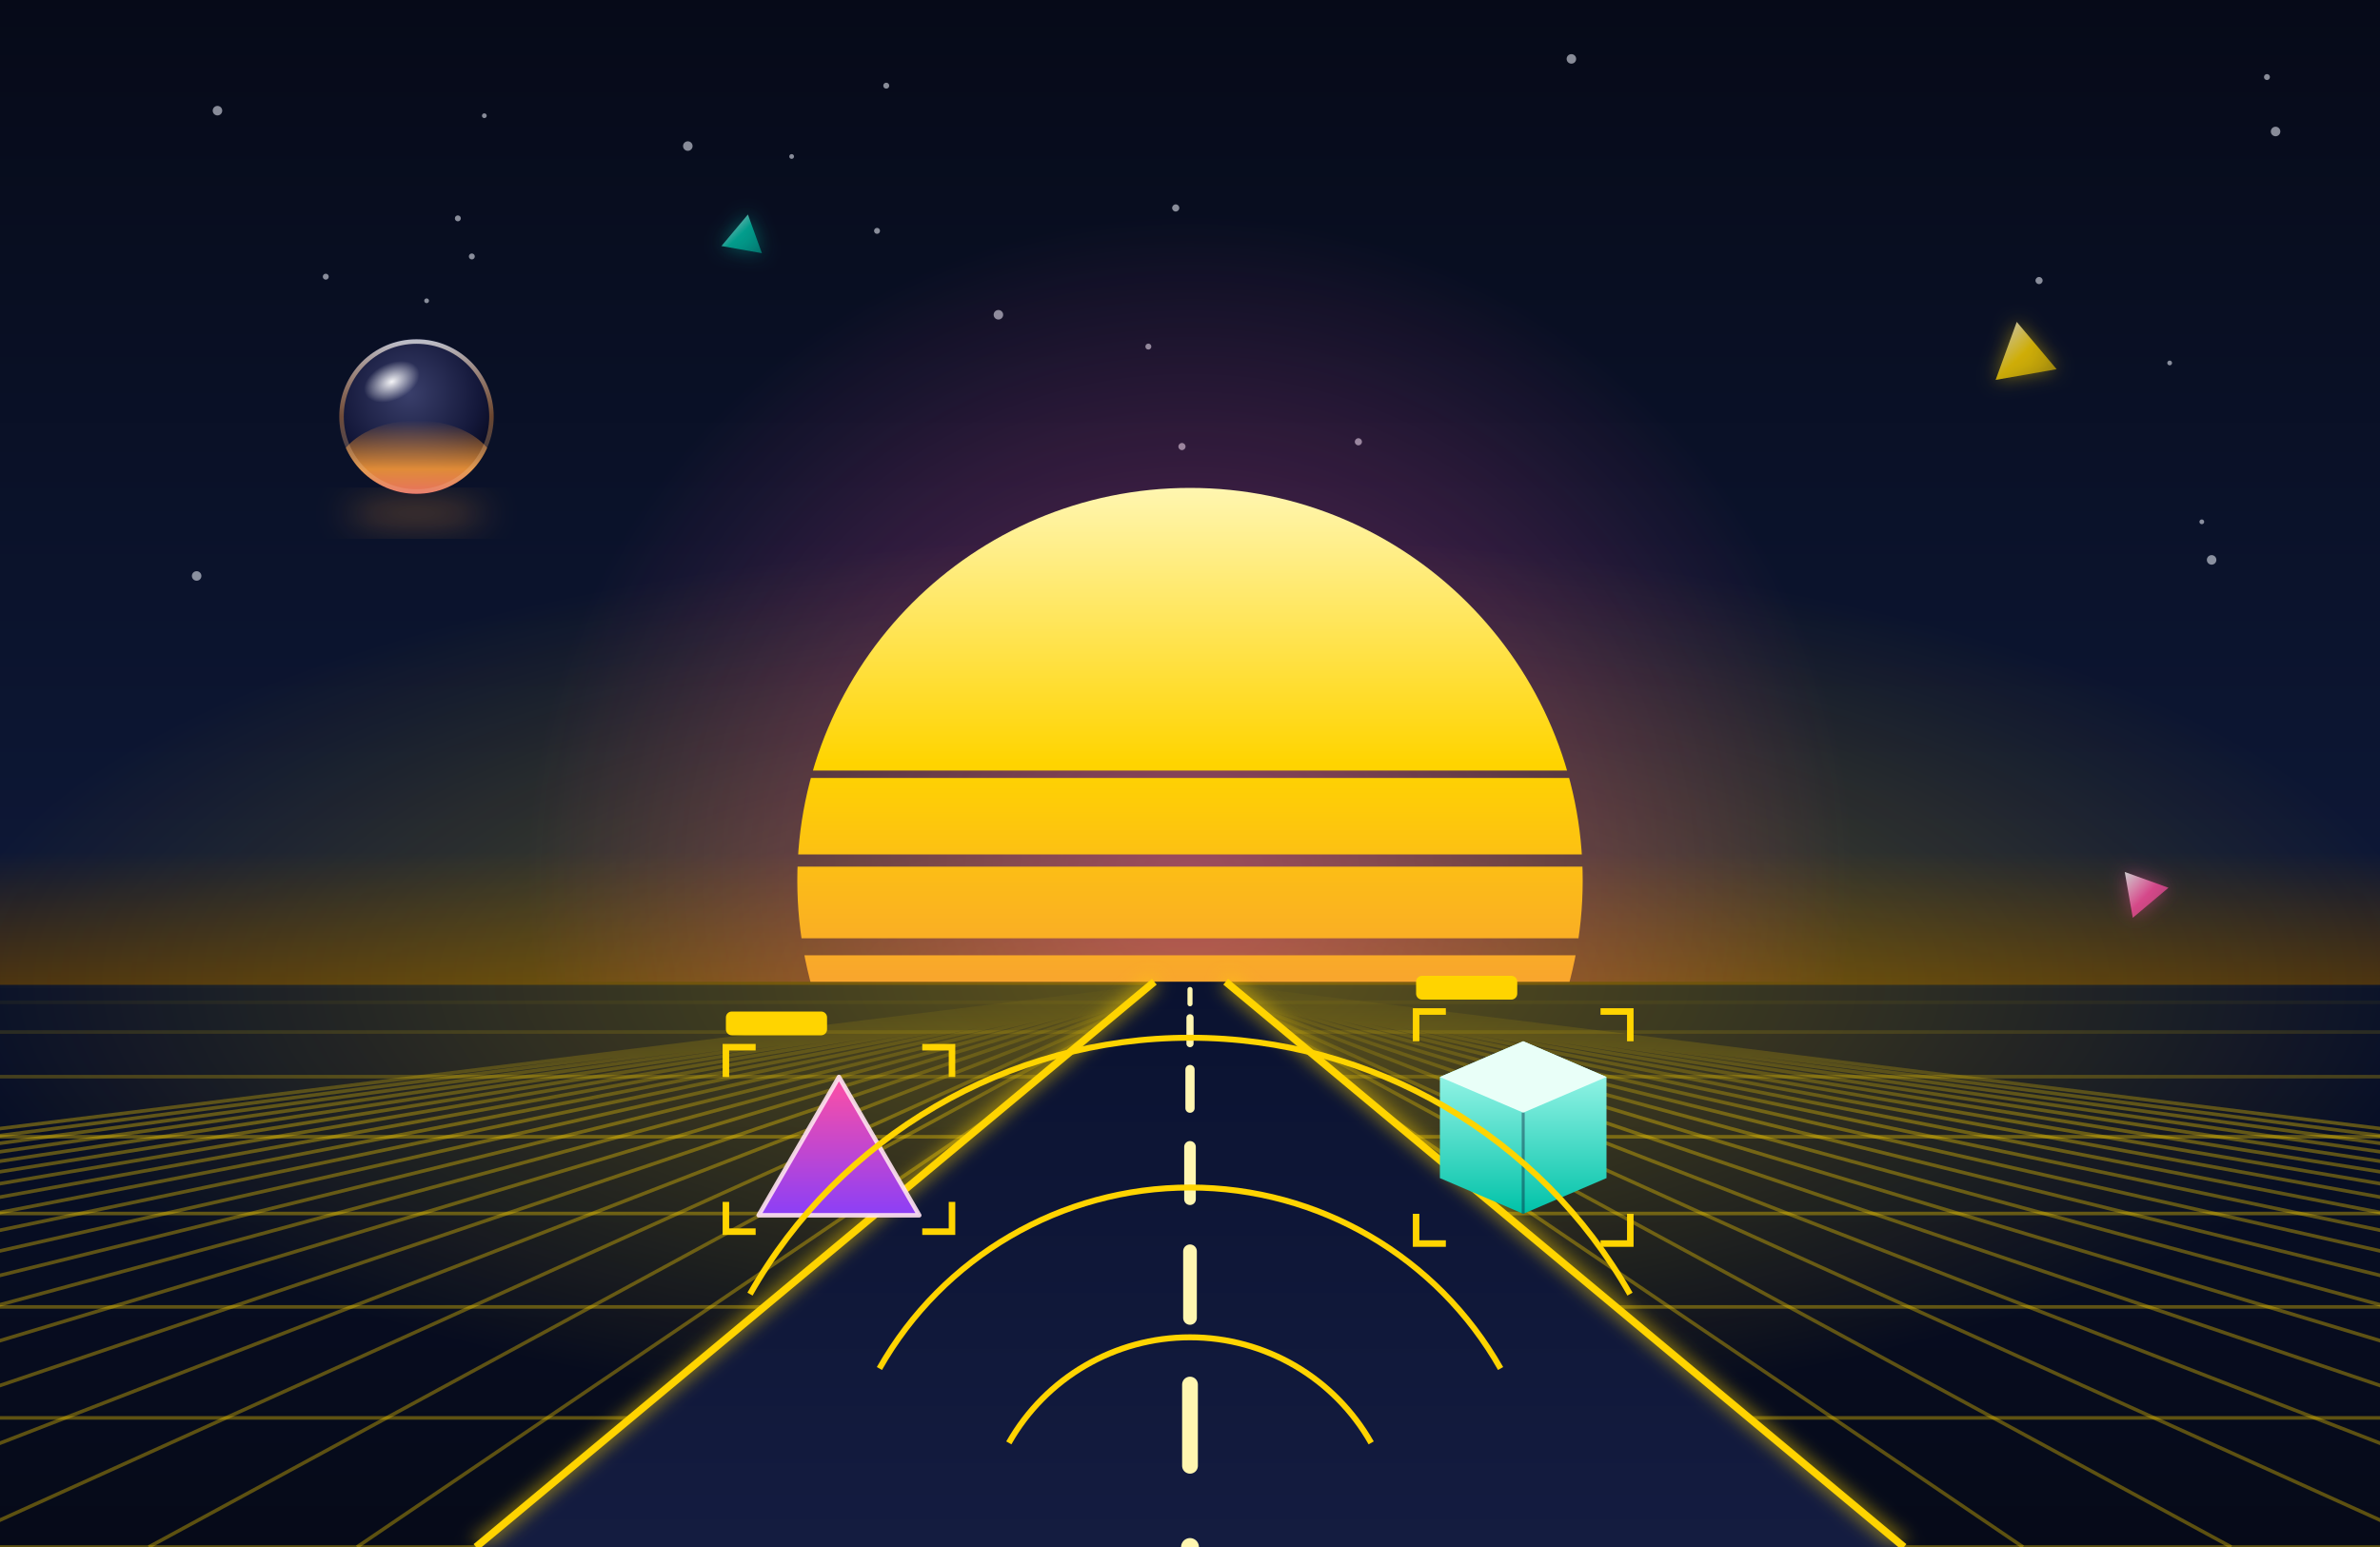
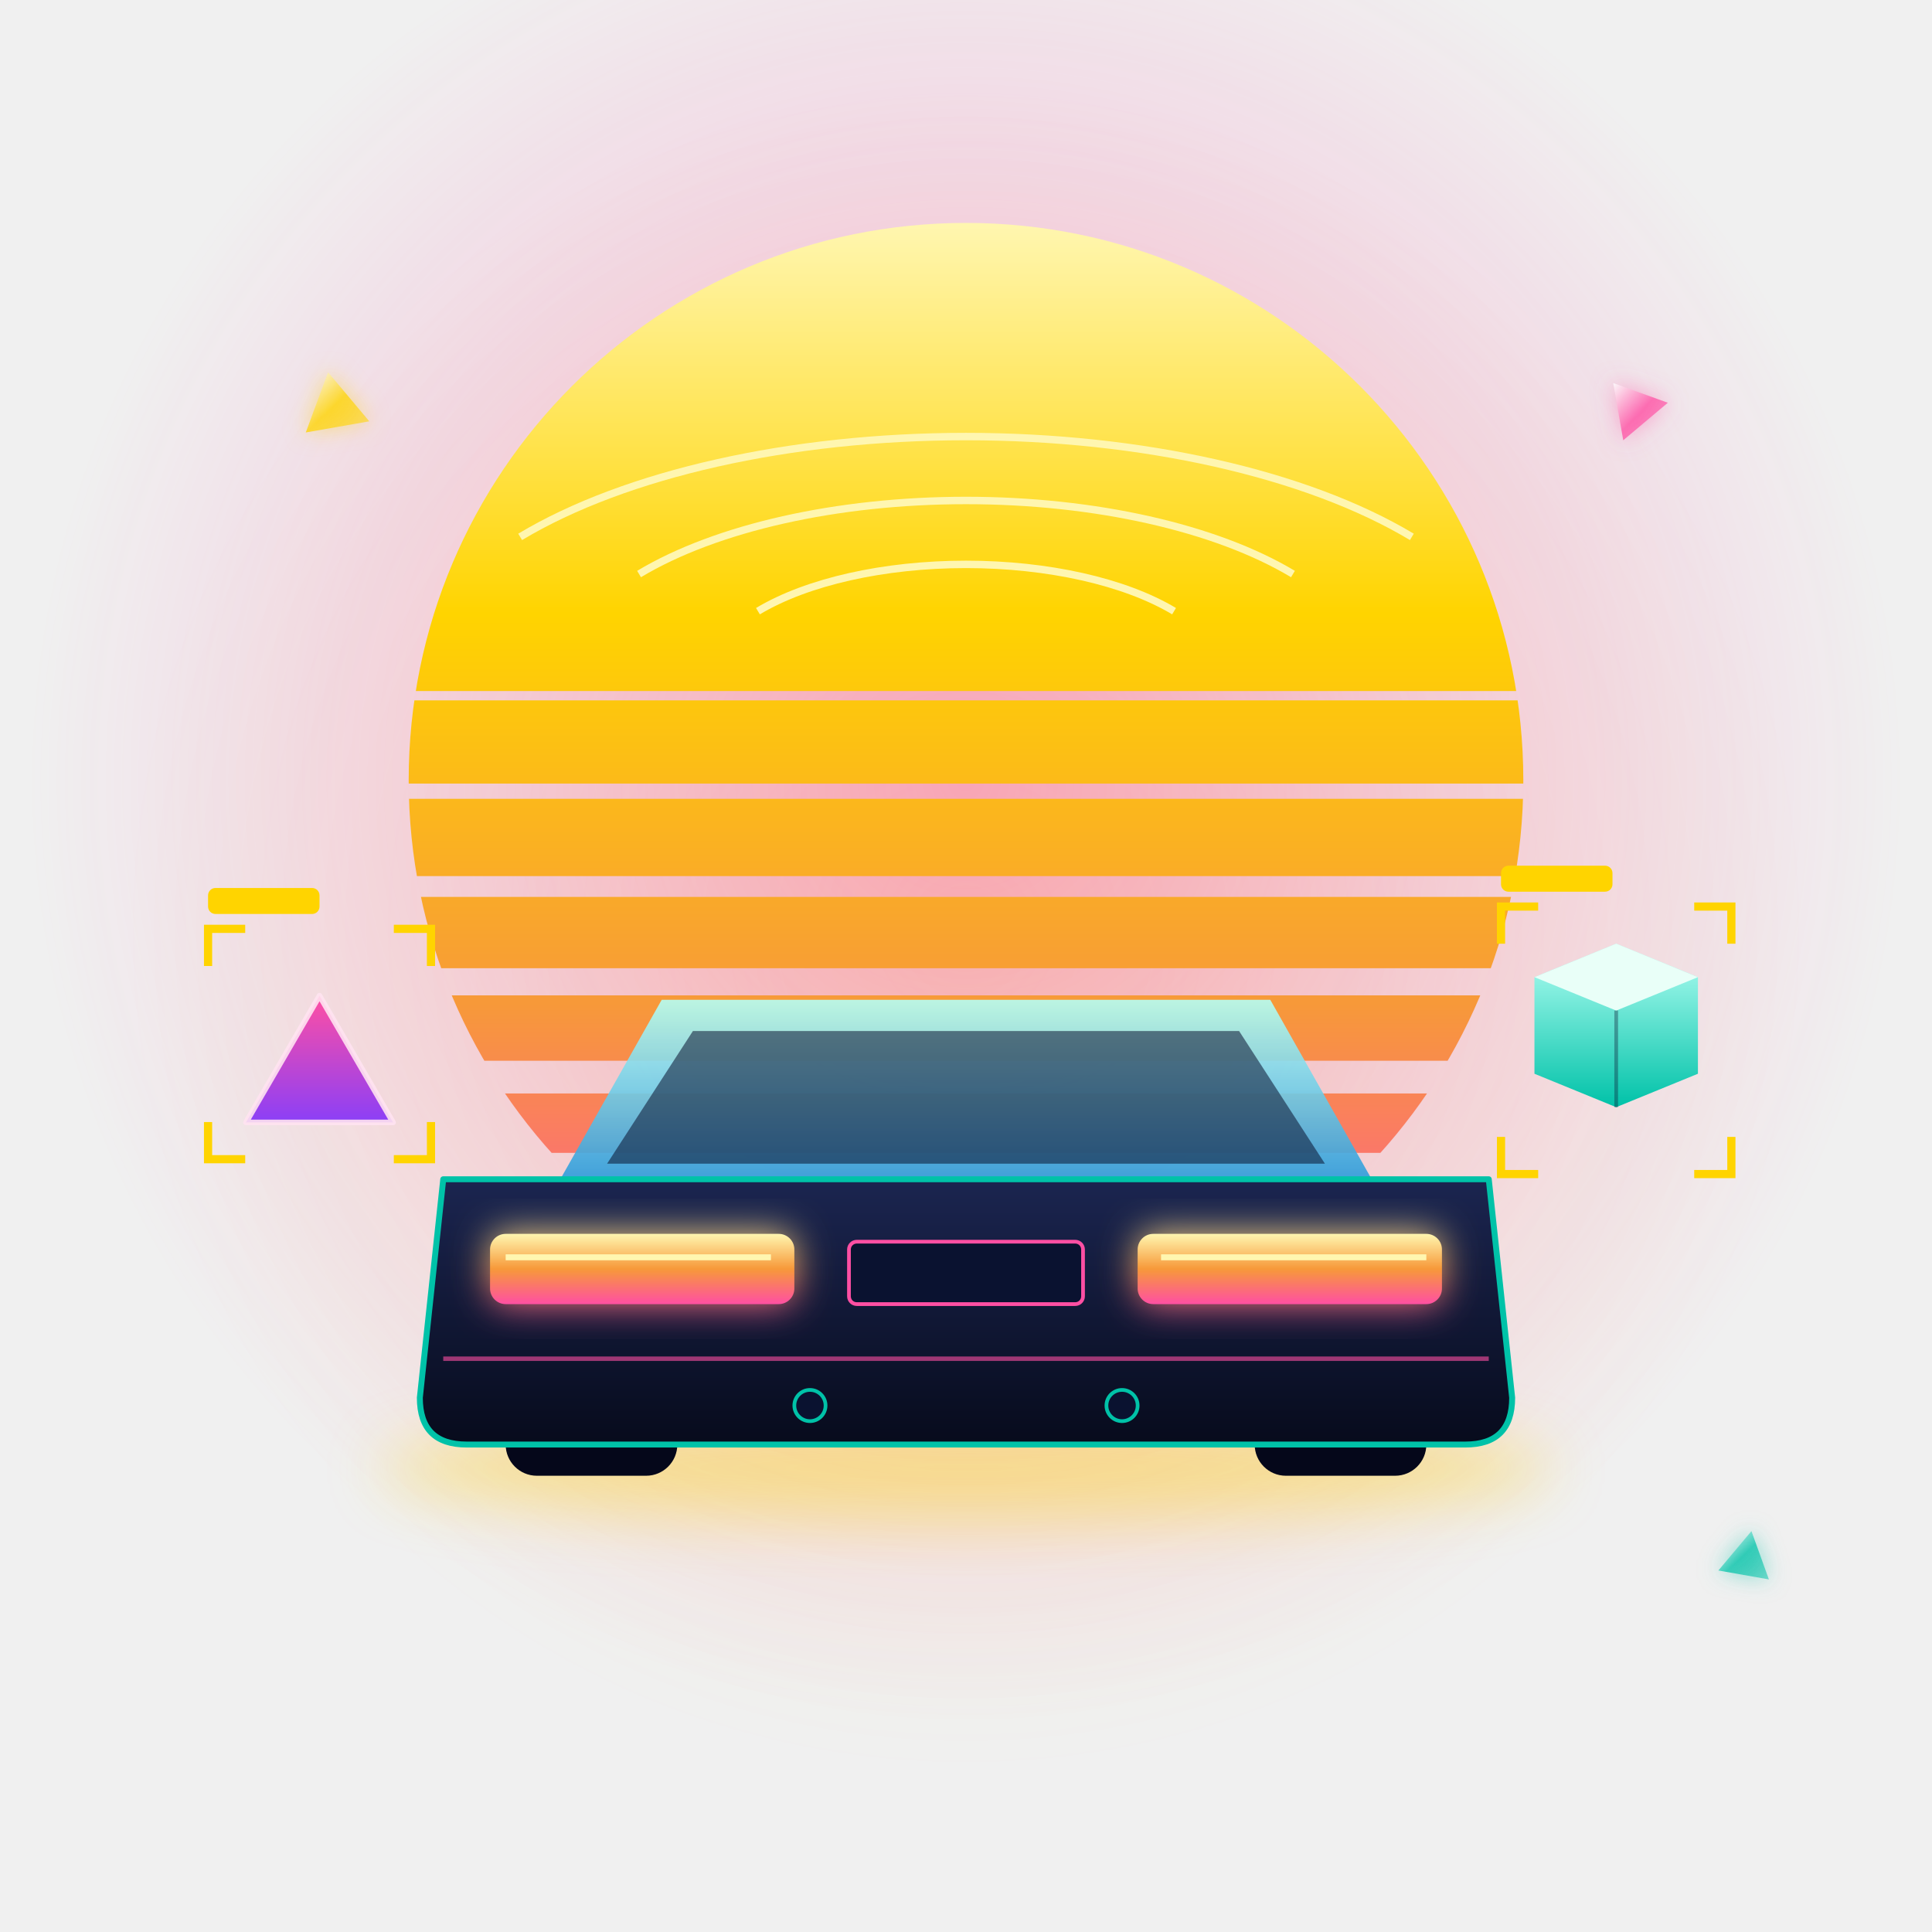
- <svg xmlns="http://www.w3.org/2000/svg" viewBox="0 0 800 520" width="800" height="520" style="display:block" role="img" aria-label="Automotive: vision at the edge, privately">
+ <svg xmlns="http://www.w3.org/2000/svg" viewBox="0 0 520 520" width="520" height="520" style="display:block" role="img" aria-label="Automotive: vision at the edge, privately — night drive">
  <defs>
-     <linearGradient id="auto-sky" x1="0" y1="0" x2="0" y2="1">
-       <stop offset="0" stop-color="#060A18" />
-       <stop offset="0.55" stop-color="#0D1735" />
-       <stop offset="0.635" stop-color="#4A3210" />
-       <stop offset="0.636" stop-color="#08102A" />
-       <stop offset="1" stop-color="#060A18" />
-     </linearGradient>
-     <radialGradient id="auto-halo" cx="0.5" cy="0.5" r="0.5">
-       <stop offset="0" stop-color="#FFD400" stop-opacity="0.35" />
+     <radialGradient id="qm1-aura" cx="0.5" cy="0.5" r="0.5">
+       <stop offset="0" stop-color="#FFD400" stop-opacity="0.22" />
+       <stop offset="0.55" stop-color="#FFD400" stop-opacity="0.07" />
      <stop offset="1" stop-color="#FFD400" stop-opacity="0" />
    </radialGradient>
-     <linearGradient id="auto-sung" x1="0" y1="164" x2="0" y2="428" gradientUnits="userSpaceOnUse">
+     <linearGradient id="qm1-sung" x1="0" y1="60" x2="0" y2="360" gradientUnits="userSpaceOnUse">
      <stop offset="0" stop-color="#FFF6B0" />
      <stop offset="0.35" stop-color="#FFD400" />
      <stop offset="0.7" stop-color="#F79939" />
      <stop offset="1" stop-color="#FF4FA3" />
    </linearGradient>
-     <clipPath id="auto-sunc">
-       <rect x="268" y="164" width="264" height="95" />
-       <rect x="268" y="261.5" width="264" height="25.7" />
-       <rect x="268" y="291.3" width="264" height="24.1" />
-       <rect x="268" y="321.1" width="264" height="22.5" />
-       <rect x="268" y="350.8" width="264" height="20.9" />
-       <rect x="268" y="380.6" width="264" height="19.3" />
-       <rect x="268" y="410.3" width="264" height="17.7" />
+     <clipPath id="qm1-sunc">
+       <rect x="110" y="60" width="300" height="126" />
+       <rect x="110" y="188.5" width="300" height="22.4" />
+       <rect x="110" y="215" width="300" height="20.8" />
+       <rect x="110" y="241.4" width="300" height="19.2" />
+       <rect x="110" y="267.9" width="300" height="17.6" />
+       <rect x="110" y="294.3" width="300" height="16" />
+       <rect x="110" y="320.8" width="300" height="14.4" />
+       <rect x="110" y="347.2" width="300" height="12.8" />
    </clipPath>
-     <clipPath id="auto-sunh">
-       <rect x="-50" y="-50" width="900" height="380" />
-     </clipPath>
-     <radialGradient id="auto-sunhalo" cx="0.5" cy="0.5" r="0.5">
+     <radialGradient id="qm1-sunhalo" cx="0.5" cy="0.5" r="0.5">
      <stop offset="0" stop-color="#FF4FA3" stop-opacity="0.45" />
      <stop offset="1" stop-color="#FF4FA3" stop-opacity="0" />
    </radialGradient>
-     <linearGradient id="auto-floorfade" x1="0" y1="330" x2="0" y2="520" gradientUnits="userSpaceOnUse">
-       <stop offset="0" stop-color="#FFD400" stop-opacity="0" />
-       <stop offset="0.25" stop-color="#FFD400" stop-opacity="0.35" />
-       <stop offset="1" stop-color="#FFD400" stop-opacity="0.35" />
+     <linearGradient id="qm1-carb" x1="0" y1="0" x2="0" y2="1">
+       <stop offset="0" stop-color="#1B2550" />
+       <stop offset="1" stop-color="#070B1C" />
    </linearGradient>
-     <filter id="auto-hzg" x="-50%" y="-50%" width="200%" height="200%">
-       <feGaussianBlur stdDeviation="3" result="b" />
+     <linearGradient id="qm1-carg" x1="0" y1="0" x2="0" y2="1">
+       <stop offset="0" stop-color="#B6FFF4" />
+       <stop offset="1" stop-color="#2D9CDB" />
+     </linearGradient>
+     <linearGradient id="qm1-cart" x1="0" y1="0" x2="0" y2="1">
+       <stop offset="0" stop-color="#FFF6B0" />
+       <stop offset="0.5" stop-color="#F79939" />
+       <stop offset="1" stop-color="#FF4FA3" />
+     </linearGradient>
+     <filter id="qm1-carsh" x="-50%" y="-50%" width="200%" height="200%">
+       <feGaussianBlur stdDeviation="8" />
+     </filter>
+     <filter id="qm1-cartg" x="-50%" y="-50%" width="200%" height="200%">
+       <feGaussianBlur stdDeviation="5" result="b" />
      <feMerge>
        <feMergeNode in="b" />
        <feMergeNode in="SourceGraphic" />
      </feMerge>
    </filter>
-     <linearGradient id="auto-road" x1="0" y1="0" x2="0" y2="1">
-       <stop offset="0" stop-color="#0A1230" />
-       <stop offset="1" stop-color="#141C40" />
-     </linearGradient>
-     <linearGradient id="auto-o1" x1="0" y1="0" x2="0" y2="1">
+     <linearGradient id="qm1-o1" x1="0" y1="0" x2="0" y2="1">
      <stop offset="0" stop-color="#FF4FA3" />
      <stop offset="1" stop-color="#8B3FF7" />
    </linearGradient>
-     <linearGradient id="auto-hex" x1="0" y1="0" x2="0" y2="1">
+     <linearGradient id="qm1-o2" x1="0" y1="0" x2="0" y2="1">
      <stop offset="0" stop-color="#B6FFF4" />
      <stop offset="1" stop-color="#00C2A8" />
    </linearGradient>
-     <radialGradient id="auto-sphb" cx="0.45" cy="0.35" r="0.65">
-       <stop offset="0" stop-color="#3A3F6B" />
-       <stop offset="0.7" stop-color="#14183A" />
-       <stop offset="1" stop-color="#05071A" />
-     </radialGradient>
-     <linearGradient id="auto-sphl" x1="0" y1="0" x2="0" y2="1">
-       <stop offset="0" stop-color="#F79939" stop-opacity="0.0" />
-       <stop offset="0.45" stop-color="#F79939" stop-opacity="0.9" />
-       <stop offset="1" stop-color="#FF4FA3" stop-opacity="0.95" />
-     </linearGradient>
-     <radialGradient id="auto-sphh" cx="0.5" cy="0.5" r="0.5">
-       <stop offset="0" stop-color="#FFFFFF" stop-opacity="0.95" />
-       <stop offset="1" stop-color="#FFFFFF" stop-opacity="0" />
-     </radialGradient>
-     <linearGradient id="auto-sphr" x1="0" y1="0" x2="0" y2="1">
-       <stop offset="0" stop-color="#FFFFFF" stop-opacity="0.7" />
-       <stop offset="0.5" stop-color="#F79939" stop-opacity="0.4" />
-       <stop offset="1" stop-color="#FFFFFF" stop-opacity="0.1" />
-     </linearGradient>
-     <clipPath id="auto-sphc">
-       <circle cx="140" cy="140" r="26" />
-     </clipPath>
-     <filter id="auto-sphsh" x="-50%" y="-50%" width="200%" height="200%">
-       <feGaussianBlur stdDeviation="6" />
-     </filter>
-     <linearGradient id="auto-t1" x1="0" y1="0" x2="1" y2="1">
+     <linearGradient id="qm1-st0" x1="0" y1="0" x2="1" y2="1">
      <stop offset="0" stop-color="#FFFFFF" stop-opacity="0.9" />
      <stop offset="0.5" stop-color="#FFD400" stop-opacity="0.9" />
      <stop offset="1" stop-color="#FFD400" stop-opacity="0.6" />
    </linearGradient>
-     <filter id="auto-t1b" x="-50%" y="-50%" width="200%" height="200%">
+     <filter id="qm1-st0b" x="-50%" y="-50%" width="200%" height="200%">
      <feGaussianBlur stdDeviation="3" />
    </filter>
-     <linearGradient id="auto-t2" x1="0" y1="0" x2="1" y2="1">
+     <linearGradient id="qm1-st1" x1="0" y1="0" x2="1" y2="1">
      <stop offset="0" stop-color="#FFFFFF" stop-opacity="0.9" />
      <stop offset="0.5" stop-color="#FF4FA3" stop-opacity="0.9" />
      <stop offset="1" stop-color="#FF4FA3" stop-opacity="0.6" />
    </linearGradient>
-     <filter id="auto-t2b" x="-50%" y="-50%" width="200%" height="200%">
+     <filter id="qm1-st1b" x="-50%" y="-50%" width="200%" height="200%">
      <feGaussianBlur stdDeviation="3" />
    </filter>
-     <linearGradient id="auto-t3" x1="0" y1="0" x2="1" y2="1">
+     <linearGradient id="qm1-st2" x1="0" y1="0" x2="1" y2="1">
      <stop offset="0" stop-color="#FFFFFF" stop-opacity="0.9" />
      <stop offset="0.5" stop-color="#00C2A8" stop-opacity="0.9" />
      <stop offset="1" stop-color="#00C2A8" stop-opacity="0.6" />
    </linearGradient>
-     <filter id="auto-t3b" x="-50%" y="-50%" width="200%" height="200%">
+     <filter id="qm1-st2b" x="-50%" y="-50%" width="200%" height="200%">
      <feGaussianBlur stdDeviation="3" />
    </filter>
  </defs>
-   <rect width="800" height="520" fill="url(#auto-sky)" />
-   <ellipse cx="400" cy="330" rx="420" ry="150" fill="url(#auto-halo)" />
-   <g class="stars">
-     <circle cx="266.1" cy="52.6" r="0.8" fill="#F2F5FF" opacity=".55">
-       <animate attributeName="opacity" values=".15;.8;.15" dur="2.7s" begin="-2.1s" repeatCount="indefinite" />
-     </circle>
-     <circle cx="297.9" cy="28.8" r="1" fill="#F2F5FF" opacity=".55">
-       <animate attributeName="opacity" values=".15;.8;.15" dur="2.6s" begin="-1.7s" repeatCount="indefinite" />
-     </circle>
-     <circle cx="73.1" cy="37.2" r="1.6" fill="#F2F5FF" opacity=".55">
-       <animate attributeName="opacity" values=".15;.8;.15" dur="2.6s" begin="-2.3s" repeatCount="indefinite" />
-     </circle>
-     <circle cx="740.1" cy="175.4" r="0.8" fill="#F2F5FF" opacity=".55">
-       <animate attributeName="opacity" values=".15;.8;.15" dur="3.9s" begin="-1.6s" repeatCount="indefinite" />
-     </circle>
-     <circle cx="762" cy="25.9" r="1" fill="#F2F5FF" opacity=".55">
-       <animate attributeName="opacity" values=".15;.8;.15" dur="3.2s" begin="-0.6s" repeatCount="indefinite" />
-     </circle>
-     <circle cx="109.5" cy="93" r="1" fill="#F2F5FF" opacity=".55">
-       <animate attributeName="opacity" values=".15;.8;.15" dur="2.8s" begin="-2.3s" repeatCount="indefinite" />
-     </circle>
-     <circle cx="162.8" cy="38.9" r="0.8" fill="#F2F5FF" opacity=".55">
-       <animate attributeName="opacity" values=".15;.8;.15" dur="3.9s" begin="-2.5s" repeatCount="indefinite" />
-     </circle>
-     <circle cx="397.3" cy="150.1" r="1.2" fill="#F2F5FF" opacity=".55">
-       <animate attributeName="opacity" values=".15;.8;.15" dur="3.7s" begin="-3.7s" repeatCount="indefinite" />
-     </circle>
-     <circle cx="294.8" cy="77.6" r="1" fill="#F2F5FF" opacity=".55">
-       <animate attributeName="opacity" values=".15;.8;.15" dur="4.2s" begin="-1s" repeatCount="indefinite" />
-     </circle>
-     <circle cx="456.6" cy="148.5" r="1.2" fill="#F2F5FF" opacity=".55">
-       <animate attributeName="opacity" values=".15;.8;.15" dur="4.3s" begin="-1.2s" repeatCount="indefinite" />
-     </circle>
-     <circle cx="764.9" cy="44.2" r="1.6" fill="#F2F5FF" opacity=".55">
-       <animate attributeName="opacity" values=".15;.8;.15" dur="2.9s" begin="-1.4s" repeatCount="indefinite" />
-     </circle>
-     <circle cx="729.3" cy="122" r="0.8" fill="#F2F5FF" opacity=".55">
-       <animate attributeName="opacity" values=".15;.8;.15" dur="4.4s" begin="-2.3s" repeatCount="indefinite" />
-     </circle>
-     <circle cx="685.4" cy="94.3" r="1.2" fill="#F2F5FF" opacity=".55">
-       <animate attributeName="opacity" values=".15;.8;.15" dur="4s" begin="-2.3s" repeatCount="indefinite" />
-     </circle>
-     <circle cx="366.7" cy="229" r="1.2" fill="#F2F5FF" opacity=".55">
-       <animate attributeName="opacity" values=".15;.8;.15" dur="3.7s" begin="-2.7s" repeatCount="indefinite" />
-     </circle>
-     <circle cx="66.1" cy="193.6" r="1.6" fill="#F2F5FF" opacity=".55">
-       <animate attributeName="opacity" values=".15;.8;.15" dur="3.2s" begin="-1.5s" repeatCount="indefinite" />
-     </circle>
-     <circle cx="528.2" cy="19.8" r="1.6" fill="#F2F5FF" opacity=".55">
-       <animate attributeName="opacity" values=".15;.8;.15" dur="3.4s" begin="-2.4s" repeatCount="indefinite" />
-     </circle>
-     <circle cx="395.2" cy="69.9" r="1.2" fill="#F2F5FF" opacity=".55">
-       <animate attributeName="opacity" values=".15;.8;.15" dur="2.8s" begin="-1s" repeatCount="indefinite" />
-     </circle>
-     <circle cx="317.1" cy="237.1" r="0.8" fill="#F2F5FF" opacity=".55">
-       <animate attributeName="opacity" values=".15;.8;.15" dur="2.9s" begin="-1.6s" repeatCount="indefinite" />
-     </circle>
-     <circle cx="231.2" cy="49.1" r="1.6" fill="#F2F5FF" opacity=".55">
-       <animate attributeName="opacity" values=".15;.8;.15" dur="4.7s" begin="-1.1s" repeatCount="indefinite" />
-     </circle>
-     <circle cx="335.6" cy="105.8" r="1.6" fill="#F2F5FF" opacity=".55">
-       <animate attributeName="opacity" values=".15;.8;.15" dur="4.9s" begin="-0.6s" repeatCount="indefinite" />
-     </circle>
-     <circle cx="153.9" cy="73.4" r="1" fill="#F2F5FF" opacity=".55">
-       <animate attributeName="opacity" values=".15;.8;.15" dur="2.5s" begin="-3.3s" repeatCount="indefinite" />
-     </circle>
-     <circle cx="158.6" cy="86.2" r="1" fill="#F2F5FF" opacity=".55">
-       <animate attributeName="opacity" values=".15;.8;.15" dur="3.5s" begin="-1.5s" repeatCount="indefinite" />
-     </circle>
-     <circle cx="450.4" cy="258" r="0.8" fill="#F2F5FF" opacity=".55">
-       <animate attributeName="opacity" values=".15;.8;.15" dur="3.6s" begin="-3.5s" repeatCount="indefinite" />
-     </circle>
-     <circle cx="743.4" cy="188.2" r="1.6" fill="#F2F5FF" opacity=".55">
-       <animate attributeName="opacity" values=".15;.8;.15" dur="3.5s" begin="-1.6s" repeatCount="indefinite" />
-     </circle>
-     <circle cx="386" cy="116.5" r="1" fill="#F2F5FF" opacity=".55">
-       <animate attributeName="opacity" values=".15;.8;.15" dur="2.7s" begin="-0.8s" repeatCount="indefinite" />
-     </circle>
-     <circle cx="143.4" cy="101.1" r="0.8" fill="#F2F5FF" opacity=".55">
-       <animate attributeName="opacity" values=".15;.8;.15" dur="2.8s" begin="-2.3s" repeatCount="indefinite" />
-     </circle>
+   <circle cx="260" cy="250" r="230" fill="url(#qm1-aura)" />
+   <g class="sun">
+     <circle cx="260" cy="210" r="255" fill="url(#qm1-sunhalo)" />
+     <circle cx="260" cy="210" r="150" fill="url(#qm1-sung)" clip-path="url(#qm1-sunc)" />
  </g>
-   <g class="sun" clip-path="url(#auto-sunh)">
-     <circle cx="400" cy="296" r="224.4" fill="url(#auto-sunhalo)" />
-     <circle cx="400" cy="296" r="132" fill="url(#auto-sung)" clip-path="url(#auto-sunc)" />
+   <path d="M204.0 164.5A70 31.5 0 0 1 316.0 164.5" fill="none" stroke="#FFF6B0" stroke-width="2" transform="translate(0 0)">
+     <animate attributeName="stroke-opacity" values="0;.9;0" dur="2.4s" begin="0.0s" repeatCount="indefinite" />
+   </path>
+   <path d="M172.0 158.5A110 49.5 0 0 1 348.0 158.5" fill="none" stroke="#FFF6B0" stroke-width="2" transform="translate(0 -4)">
+     <animate attributeName="stroke-opacity" values="0;.9;0" dur="2.4s" begin="0.4s" repeatCount="indefinite" />
+   </path>
+   <path d="M140.0 152.5A150 67.5 0 0 1 380.0 152.5" fill="none" stroke="#FFF6B0" stroke-width="2" transform="translate(0 -8)">
+     <animate attributeName="stroke-opacity" values="0;.9;0" dur="2.4s" begin="0.8s" repeatCount="indefinite" />
+   </path>
+   <g class="car">
+     <ellipse cx="260" cy="395.1" rx="157.5" ry="14.7" fill="#FFD400" opacity=".35" filter="url(#qm1-carsh)" />
+     <rect x="136.1" y="359.4" width="46.2" height="37.8" rx="8.4" fill="#05071A" />
+     <rect x="337.7" y="359.4" width="46.2" height="37.8" rx="8.4" fill="#05071A" />
+     <polygon points="178.1,269.1 341.9,269.1 369.2,317.4 150.8,317.4" fill="url(#qm1-carg)" opacity=".9" />
+     <polygon points="186.5,277.5 333.5,277.5 356.6,313.2 163.4,313.2" fill="#0A1230" opacity=".55" />
+     <path d="M119.3,317.4 L400.7,317.4 L407,376.2 Q407,388.8 394.4,388.8 L125.6,388.8 Q113,388.8 113,376.2 Z" fill="url(#qm1-carb)" stroke="#00C2A8" stroke-width="1.6" stroke-linejoin="round" />
+     <rect x="131.9" y="332.1" width="81.9" height="18.9" rx="4.2" fill="url(#qm1-cart)" filter="url(#qm1-cartg)">
+       <animate attributeName="opacity" values="1;.75;1" dur="2s" repeatCount="indefinite" />
+     </rect>
+     <rect x="306.2" y="332.1" width="81.9" height="18.9" rx="4.2" fill="url(#qm1-cart)" filter="url(#qm1-cartg)">
+       <animate attributeName="opacity" values="1;.75;1" dur="2s" repeatCount="indefinite" />
+     </rect>
+     <path d="M136.1,338.4H207.5M312.5 338.4H383.9" stroke="#FFF6B0" stroke-width="1.6" />
+     <rect x="228.5" y="334.2" width="63" height="16.8" rx="2.1" fill="#0A1230" stroke="#FF4FA3" stroke-width="1" />
+     <path d="M119.3,365.7 L400.7,365.7" stroke="#FF4FA3" stroke-opacity=".6" stroke-width="1.2" />
+     <circle cx="218" cy="378.3" r="4.2" fill="#0A1230" stroke="#00C2A8" />
+     <circle cx="302" cy="378.3" r="4.2" fill="#0A1230" stroke="#00C2A8" />
  </g>
-   <g class="floor" stroke="url(#auto-floorfade)" stroke-width="1.2" fill="none">
-     <path d="M400 330L-1140 520M400 330L-1070 520M400 330L-1000 520M400 330L-930 520M400 330L-860 520M400 330L-790 520M400 330L-720 520M400 330L-650 520M400 330L-580 520M400 330L-510 520M400 330L-440 520M400 330L-370 520M400 330L-300 520M400 330L-230 520M400 330L-160 520M400 330L-90 520M400 330L-20 520M400 330L50 520M400 330L120 520M400 330L190 520M400 330L260 520M400 330L330 520M400 330L400 520M400 330L470 520M400 330L540 520M400 330L610 520M400 330L680 520M400 330L750 520M400 330L820 520M400 330L890 520M400 330L960 520M400 330L1030 520M400 330L1100 520M400 330L1170 520M400 330L1240 520M400 330L1310 520M400 330L1380 520M400 330L1450 520M400 330L1520 520M400 330L1590 520M400 330L1660 520M400 330L1730 520M400 330L1800 520M400 330L1870 520M400 330L1940 520" />
-     <line x1="0" x2="800" y1="331.5" y2="331.5">
-       <animate attributeName="y1" values="331.5;336.9" dur="2.4s" repeatCount="indefinite" />
-       <animate attributeName="y2" values="331.5;336.9" dur="2.4s" repeatCount="indefinite" />
-     </line>
-     <line x1="0" x2="800" y1="336.9" y2="336.9">
-       <animate attributeName="y1" values="336.9;346.9" dur="2.4s" repeatCount="indefinite" />
-       <animate attributeName="y2" values="336.9;346.9" dur="2.4s" repeatCount="indefinite" />
-     </line>
-     <line x1="0" x2="800" y1="346.9" y2="346.9">
-       <animate attributeName="y1" values="346.9;361.9" dur="2.4s" repeatCount="indefinite" />
-       <animate attributeName="y2" values="346.9;361.9" dur="2.4s" repeatCount="indefinite" />
-     </line>
-     <line x1="0" x2="800" y1="361.9" y2="361.9">
-       <animate attributeName="y1" values="361.9;382.1" dur="2.4s" repeatCount="indefinite" />
-       <animate attributeName="y2" values="361.9;382.1" dur="2.4s" repeatCount="indefinite" />
-     </line>
-     <line x1="0" x2="800" y1="382.1" y2="382.1">
-       <animate attributeName="y1" values="382.1;407.9" dur="2.4s" repeatCount="indefinite" />
-       <animate attributeName="y2" values="382.1;407.9" dur="2.4s" repeatCount="indefinite" />
-     </line>
-     <line x1="0" x2="800" y1="407.9" y2="407.9">
-       <animate attributeName="y1" values="407.9;439.3" dur="2.4s" repeatCount="indefinite" />
-       <animate attributeName="y2" values="407.9;439.3" dur="2.4s" repeatCount="indefinite" />
-     </line>
-     <line x1="0" x2="800" y1="439.3" y2="439.3">
-       <animate attributeName="y1" values="439.3;476.6" dur="2.4s" repeatCount="indefinite" />
-       <animate attributeName="y2" values="439.3;476.6" dur="2.4s" repeatCount="indefinite" />
-     </line>
-     <line x1="0" x2="800" y1="476.6" y2="476.6">
-       <animate attributeName="y1" values="476.6;520" dur="2.4s" repeatCount="indefinite" />
-       <animate attributeName="y2" values="476.6;520" dur="2.4s" repeatCount="indefinite" />
-     </line>
-     <line x1="0" x2="800" y1="520" y2="520">
-       <animate attributeName="y1" values="520;569.6" dur="2.4s" repeatCount="indefinite" />
-       <animate attributeName="y2" values="520;569.6" dur="2.4s" repeatCount="indefinite" />
-     </line>
-   </g>
-   <line x1="0" x2="800" y1="330" y2="330" stroke="#FFFFFF" stroke-opacity=".85" stroke-width="1.5" filter="url(#auto-hzg)" />
-   <polygon points="388,330 412,330 640,520 160,520" fill="url(#auto-road)" />
-   <path d="M388 330L160 520M412 330L640 520" stroke="#FFD400" stroke-width="2.5" filter="url(#auto-hzg)" />
-   <line x1="400" x2="400" y1="332.6" y2="337.4" stroke="#FFF6B0" stroke-width="1.7" stroke-linecap="round">
-     <animate attributeName="y1" values="332.6;342.1" dur="1.4s" repeatCount="indefinite" />
-     <animate attributeName="y2" values="337.4;350.8" dur="1.4s" repeatCount="indefinite" />
-   </line>
-   <line x1="400" x2="400" y1="342.1" y2="350.8" stroke="#FFF6B0" stroke-width="2.4" stroke-linecap="round">
-     <animate attributeName="y1" values="342.1;359.5" dur="1.4s" repeatCount="indefinite" />
-     <animate attributeName="y2" values="350.8;372.5" dur="1.4s" repeatCount="indefinite" />
-   </line>
-   <line x1="400" x2="400" y1="359.5" y2="372.5" stroke="#FFF6B0" stroke-width="3.1" stroke-linecap="round">
-     <animate attributeName="y1" values="359.5;385.5" dur="1.4s" repeatCount="indefinite" />
-     <animate attributeName="y2" values="372.5;403.1" dur="1.4s" repeatCount="indefinite" />
-   </line>
-   <line x1="400" x2="400" y1="385.5" y2="403.1" stroke="#FFF6B0" stroke-width="3.9" stroke-linecap="round">
-     <animate attributeName="y1" values="385.5;420.6" dur="1.4s" repeatCount="indefinite" />
-     <animate attributeName="y2" values="403.1;443" dur="1.4s" repeatCount="indefinite" />
-   </line>
-   <line x1="400" x2="400" y1="420.6" y2="443" stroke="#FFF6B0" stroke-width="4.6" stroke-linecap="round">
-     <animate attributeName="y1" values="420.6;465.4" dur="1.4s" repeatCount="indefinite" />
-     <animate attributeName="y2" values="443;492.7" dur="1.4s" repeatCount="indefinite" />
-   </line>
-   <line x1="400" x2="400" y1="465.4" y2="492.7" stroke="#FFF6B0" stroke-width="5.3" stroke-linecap="round">
-     <animate attributeName="y1" values="465.4;520" dur="1.4s" repeatCount="indefinite" />
-     <animate attributeName="y2" values="492.7;552.4" dur="1.4s" repeatCount="indefinite" />
-   </line>
-   <line x1="400" x2="400" y1="520" y2="552.4" stroke="#FFF6B0" stroke-width="6" stroke-linecap="round">
-     <animate attributeName="y1" values="520;584.9" dur="1.4s" repeatCount="indefinite" />
-     <animate attributeName="y2" values="552.4;560" dur="1.4s" repeatCount="indefinite" />
-   </line>
-   <polygon points="282,362 309,408.5 255,408.5" fill="url(#auto-o1)" />
-   <polygon points="282,362 309,408.5 255,408.5" fill="none" stroke="#FFE3F1" stroke-width="1.5" stroke-linejoin="round" opacity=".9" />
-   <g>
-     <polygon points="512,350 540,362 540,396 512,408 484,396 484,362" fill="url(#auto-hex)" />
-     <polygon points="512,350 540,362 512,374 484,362" fill="#E9FFF8" />
-     <path d="M512 374V408" stroke="#0A1230" stroke-opacity=".4" />
-   </g>
-   <path d="M244 362V352H254M310 352H320V362M320 404V414H310M254 414H244V404" fill="none" stroke="#FFD400" stroke-width="2.2">
+   <path d="M56 260V250H66M106 250H116V260M116 302V312H106M66 312H56V302" fill="none" stroke="#FFD400" stroke-width="2.2">
    <animate attributeName="stroke-opacity" values="1;.35;1" dur="1.8s" repeatCount="indefinite" />
  </path>
-   <rect x="244" y="340" width="34" height="8" rx="2" fill="#FFD400" />
-   <path d="M476 350V340H486M538 340H548V350M548 408V418H538M486 418H476V408" fill="none" stroke="#FFD400" stroke-width="2.2">
+   <rect x="56" y="239" width="30" height="7" rx="2" fill="#FFD400" />
+   <polygon points="86,268 105.8,302.1 66.2,302.1" fill="url(#qm1-o1)" />
+   <polygon points="86,268 105.8,302.1 66.2,302.1" fill="none" stroke="#FFE3F1" stroke-width="1.5" stroke-linejoin="round" opacity=".9" />
+   <path d="M404 254V244H414M456 244H466V254M466 306V316H456M414 316H404V306" fill="none" stroke="#FFD400" stroke-width="2.2">
    <animate attributeName="stroke-opacity" values="1;.35;1" dur="1.8s" repeatCount="indefinite" />
  </path>
-   <rect x="476" y="328" width="34" height="8" rx="2" fill="#FFD400" />
-   <path d="M339.1 485.0A70 70 0 0 1 460.9 485.0" fill="none" stroke="#FFD400" stroke-width="2">
-     <animate attributeName="stroke-opacity" values="0;.9;0" dur="2.4s" begin="0.0s" repeatCount="indefinite" />
-   </path>
-   <path d="M295.6 460.0A120 120 0 0 1 504.4 460.0" fill="none" stroke="#FFD400" stroke-width="2">
-     <animate attributeName="stroke-opacity" values="0;.9;0" dur="2.4s" begin="0.4s" repeatCount="indefinite" />
-   </path>
-   <path d="M252.1 435.0A170 170 0 0 1 547.9 435.0" fill="none" stroke="#FFD400" stroke-width="2">
-     <animate attributeName="stroke-opacity" values="0;.9;0" dur="2.4s" begin="0.8s" repeatCount="indefinite" />
-   </path>
-   <g class="sphere">
-     <animateTransform attributeName="transform" type="translate" values="0 0;0 -8;0 0" dur="5s" repeatCount="indefinite" additive="sum" />
-     <ellipse cx="140" cy="172.5" rx="23.4" ry="4.2" fill="#F79939" opacity=".35" filter="url(#auto-sphsh)" />
-     <circle cx="140" cy="140" r="26" fill="url(#auto-sphb)" />
-     <g clip-path="url(#auto-sphc)">
-       <ellipse cx="140" cy="159.5" rx="27.3" ry="18.2" fill="url(#auto-sphl)" />
-     </g>
-     <ellipse cx="131.7" cy="128.3" rx="9.9" ry="6.2" fill="url(#auto-sphh)" transform="rotate(-25 131.7 128.3)" />
-     <circle cx="140" cy="140" r="25.2" fill="none" stroke="url(#auto-sphr)" stroke-width="1.5" />
+   <rect x="404" y="233" width="30" height="7" rx="2" fill="#FFD400" />
+   <polygon points="435,254 457.0,263.0 457.0,289.0 435,298.0 413.0,289.0 413.0,263.0" fill="url(#qm1-o2)" />
+   <polygon points="435,254 457.0,263.0 435,272.0 413.0,263.0" fill="#E9FFF8" />
+   <path d="M435 272.0V298.0" stroke="#0A1230" stroke-opacity=".35" />
+   <g class="float" opacity=".85">
+     <animateTransform attributeName="transform" type="translate" values="0 0;0 -6;0 0" dur="4s" begin="-0s" repeatCount="indefinite" />
+     <polygon points="99.4,113.4 82.3,116.4 88.3,100.2" fill="#FFD400" opacity=".5" filter="url(#qm1-st0b)" />
+     <polygon points="99.4,113.4 82.3,116.4 88.3,100.2" fill="url(#qm1-st0)" />
  </g>
  <g class="float" opacity=".85">
-     <animateTransform attributeName="transform" type="translate" values="0 0;0 -6;0 0" dur="4.6s" begin="-0.6s" repeatCount="indefinite" />
-     <polygon points="691.3,124.1 670.8,127.7 677.9,108.2" fill="#FFD400" opacity=".5" filter="url(#auto-t1b)" />
-     <polygon points="691.3,124.1 670.8,127.7 677.9,108.2" fill="url(#auto-t1)" />
+     <animateTransform attributeName="transform" type="translate" values="0 0;0 -6;0 0" dur="4.8s" begin="-0.8s" repeatCount="indefinite" />
+     <polygon points="448.9,108.4 436.9,118.5 434.2,103.1" fill="#FF4FA3" opacity=".5" filter="url(#qm1-st1b)" />
+     <polygon points="448.9,108.4 436.9,118.5 434.2,103.1" fill="url(#qm1-st1)" />
  </g>
  <g class="float" opacity=".85">
-     <animateTransform attributeName="transform" type="translate" values="0 0;0 -6;0 0" dur="5.5s" begin="-1.5s" repeatCount="indefinite" />
-     <polygon points="728.9,298.4 716.9,308.5 714.2,293.1" fill="#FF4FA3" opacity=".5" filter="url(#auto-t2b)" />
-     <polygon points="728.9,298.4 716.9,308.5 714.2,293.1" fill="url(#auto-t2)" />
-   </g>
-   <g class="float" opacity=".85">
-     <animateTransform attributeName="transform" type="translate" values="0 0;0 -6;0 0" dur="6.3s" begin="-2.3s" repeatCount="indefinite" />
-     <polygon points="256.1,85.1 242.5,82.7 251.4,72.1" fill="#00C2A8" opacity=".5" filter="url(#auto-t3b)" />
-     <polygon points="256.1,85.1 242.5,82.7 251.4,72.1" fill="url(#auto-t3)" />
+     <animateTransform attributeName="transform" type="translate" values="0 0;0 -6;0 0" dur="5.6s" begin="-1.6s" repeatCount="indefinite" />
+     <polygon points="476.1,425.1 462.5,422.7 471.4,412.1" fill="#00C2A8" opacity=".5" filter="url(#qm1-st2b)" />
+     <polygon points="476.1,425.1 462.5,422.7 471.4,412.1" fill="url(#qm1-st2)" />
  </g>
</svg>
